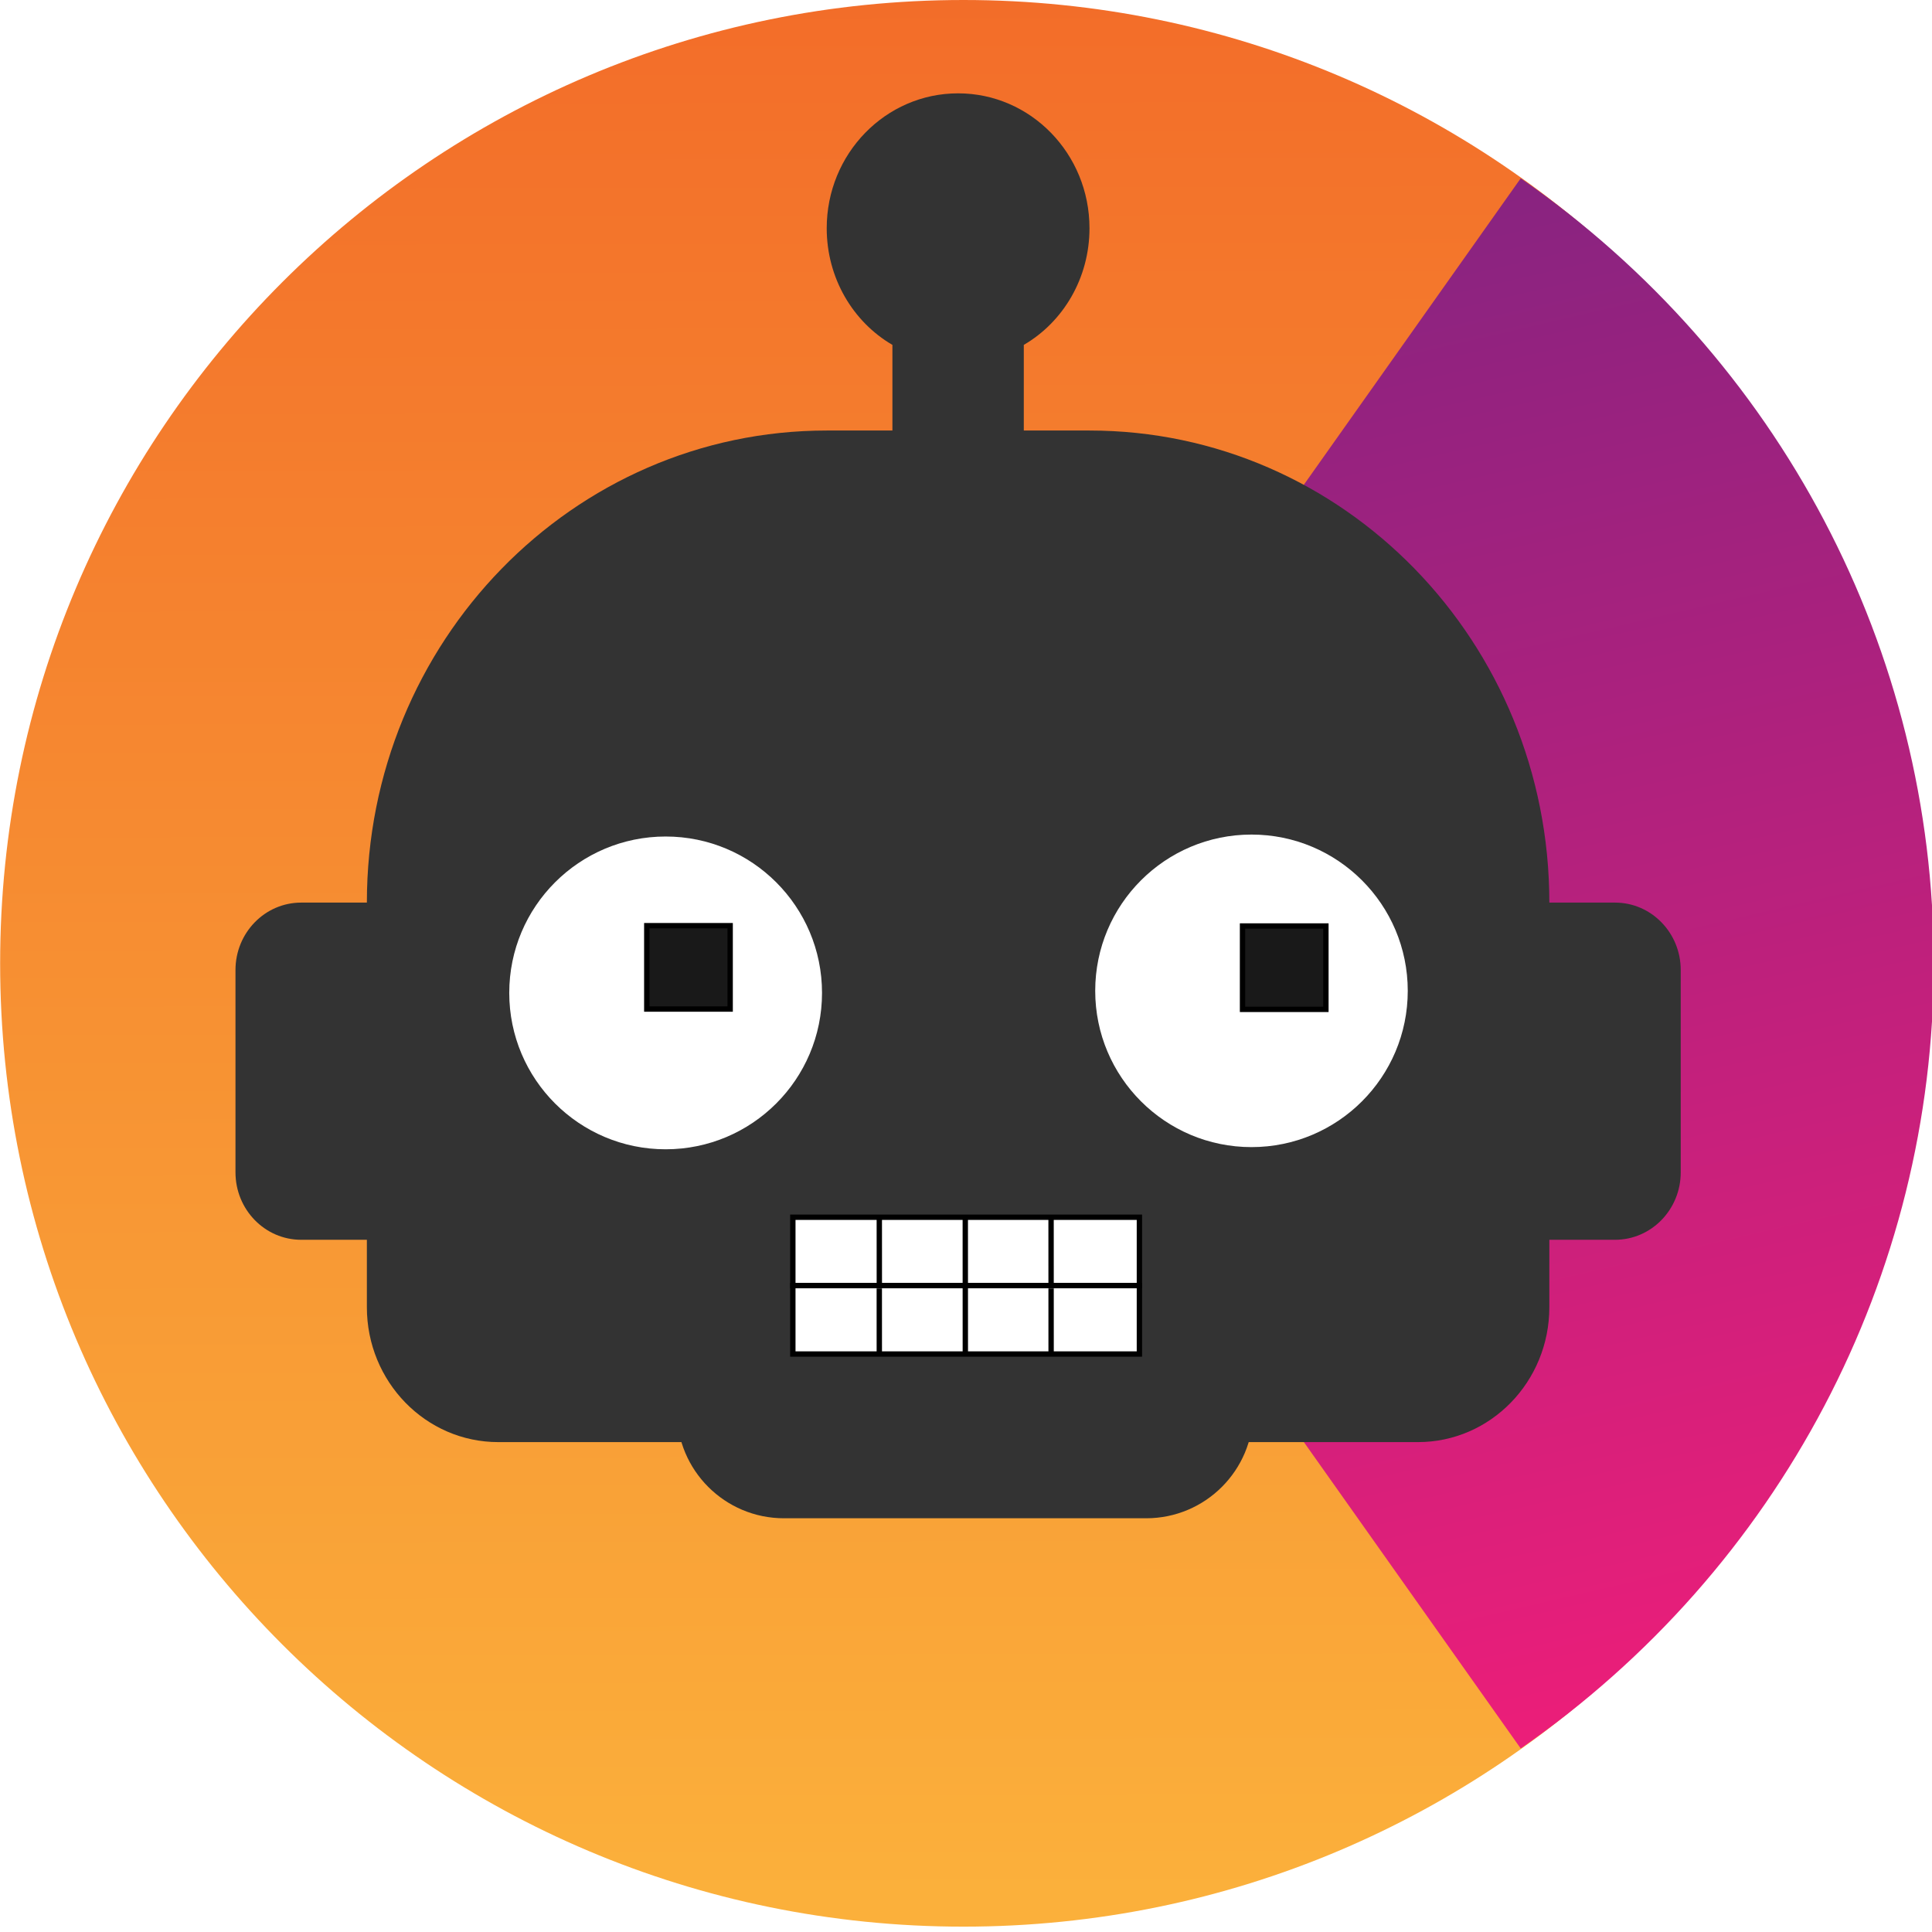
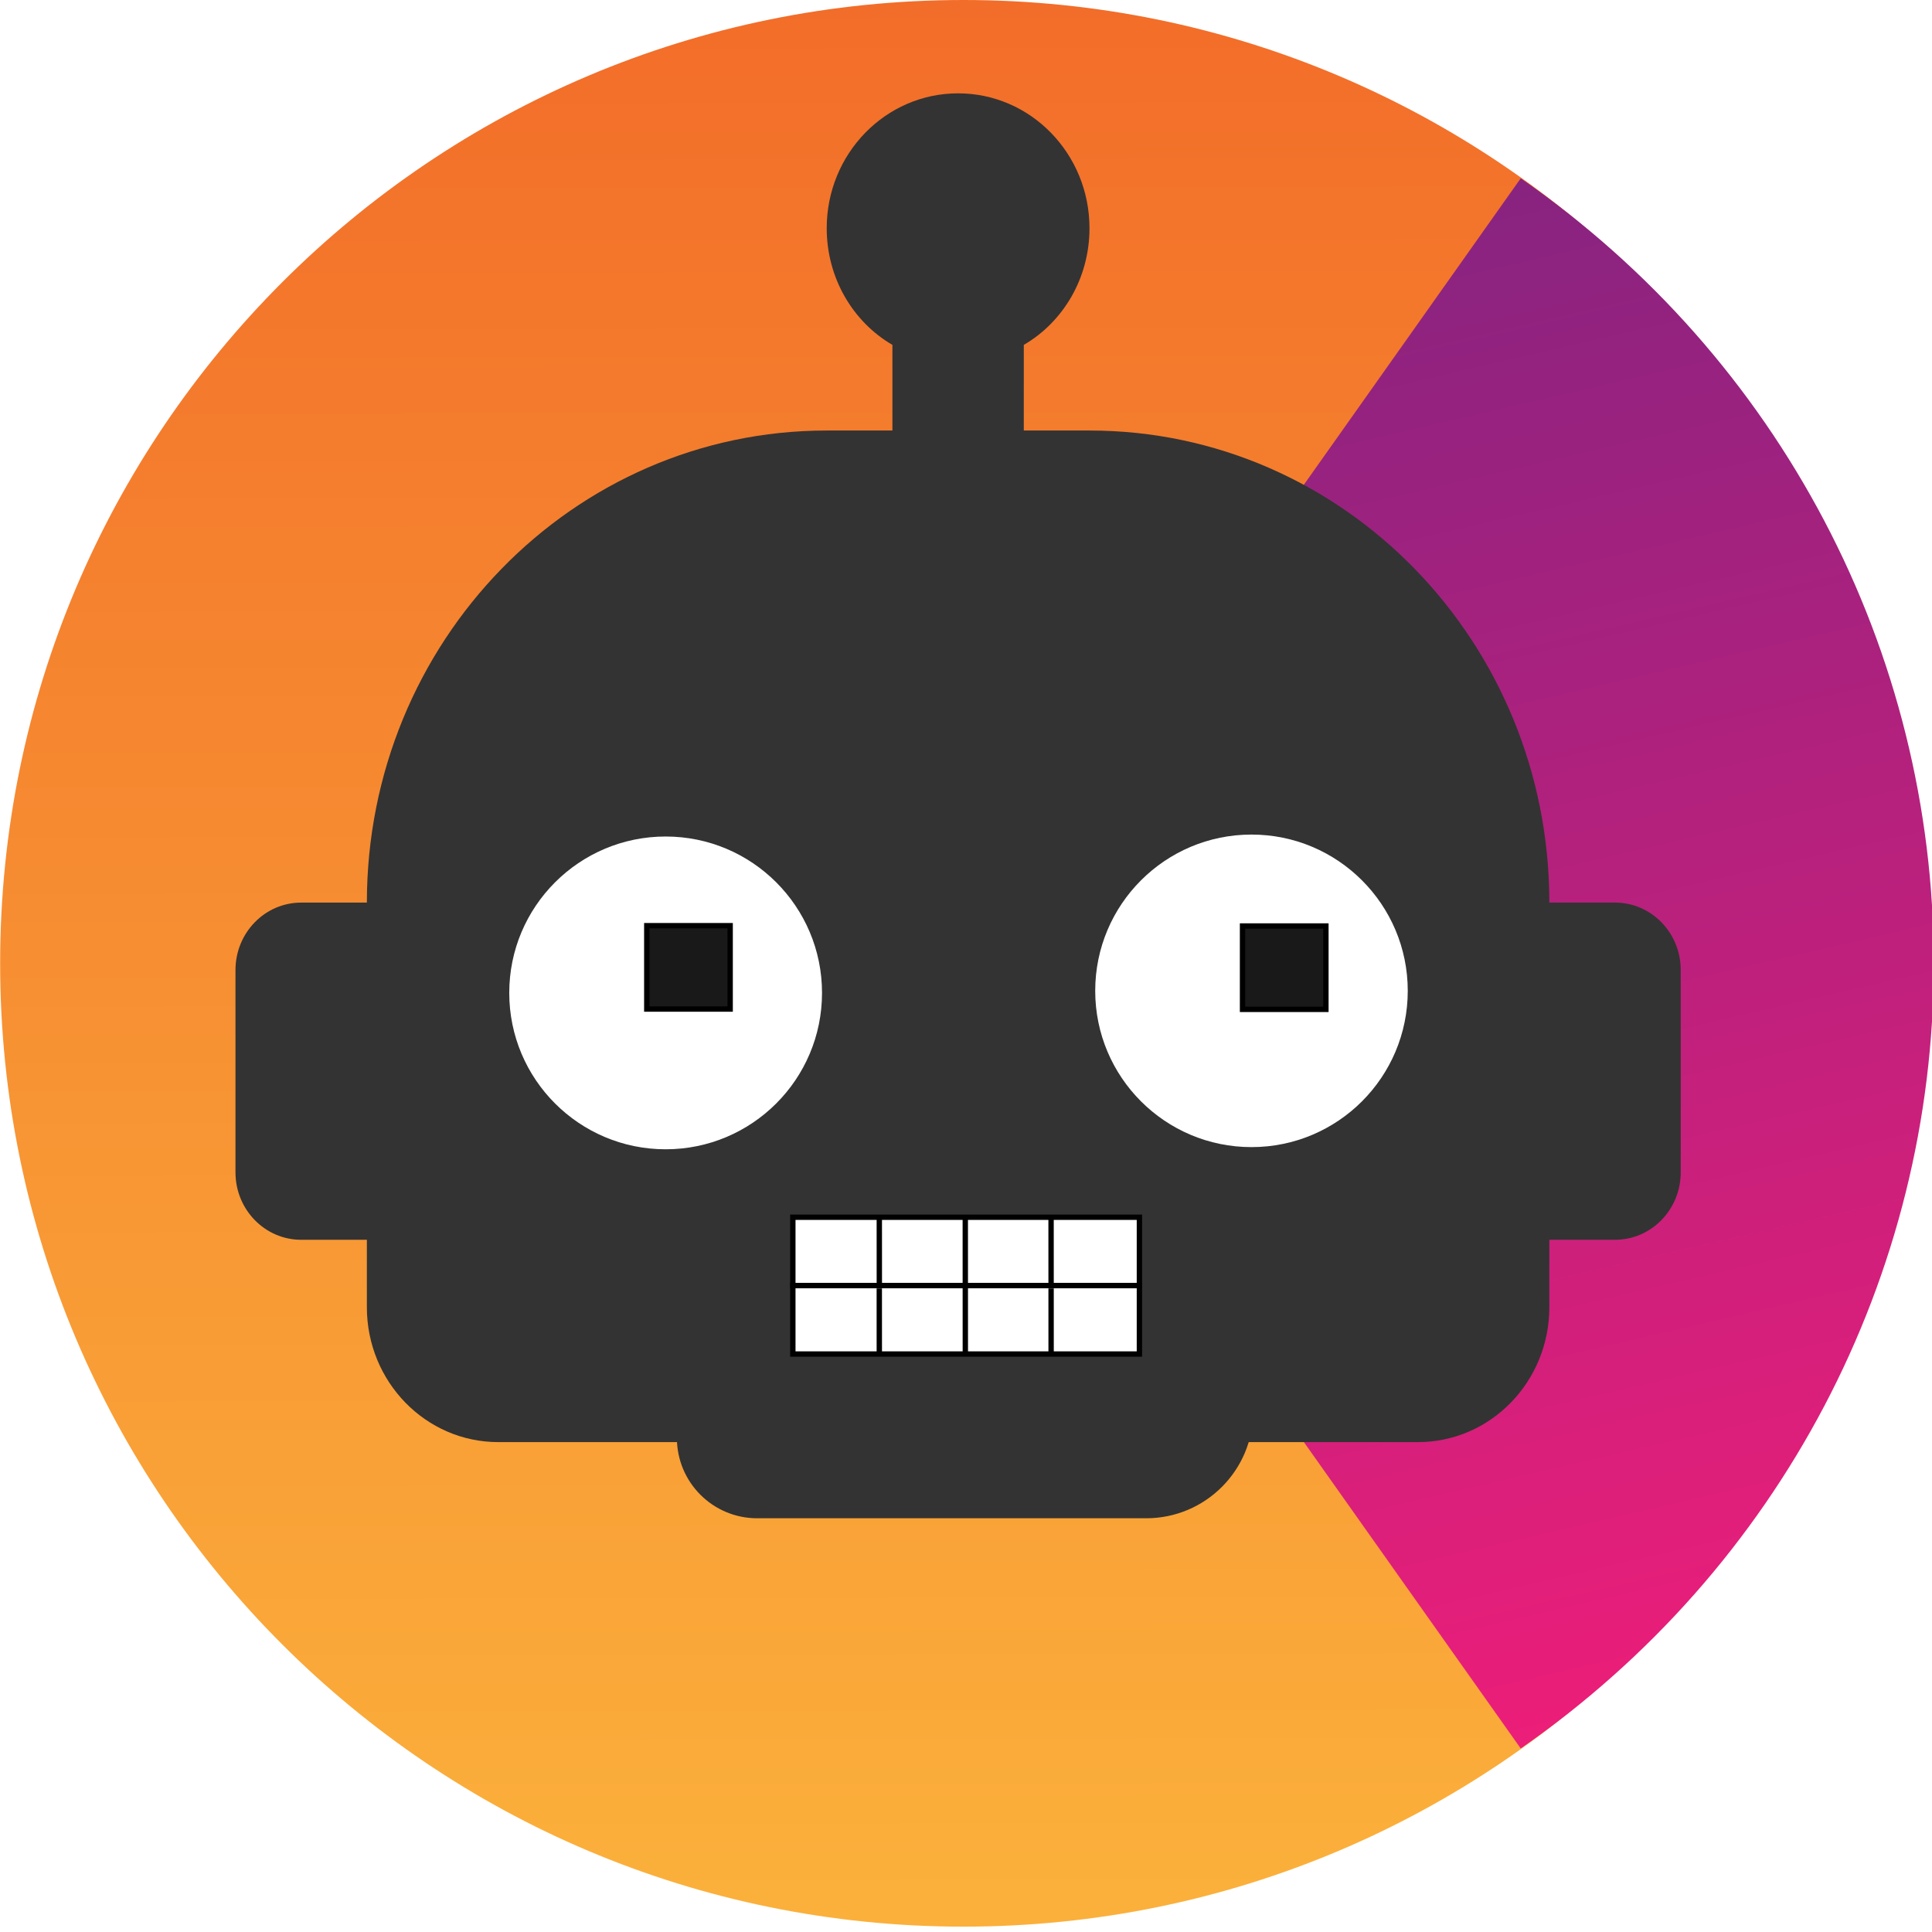
<svg xmlns="http://www.w3.org/2000/svg" xmlns:ns1="https://boxy-svg.com" xmlns:xlink="http://www.w3.org/1999/xlink" viewBox="0 0 361 361">
  <defs>
    <linearGradient id="b" ns1:pinned="true">
      <stop offset="0" stop-color="#fbb03b" />
      <stop offset="1" stop-color="#f05a24" />
    </linearGradient>
    <linearGradient id="a" ns1:pinned="true">
      <stop offset="0" stop-color="#5f2583" />
      <stop offset="1" stop-color="#ed1e79" />
    </linearGradient>
    <linearGradient id="d" x1="973.216" x2="973.216" y1="100.665" y2="388.077" gradientTransform="matrix(.97413 -.22842 .31045 1.35247 -95.3 85.515)" gradientUnits="userSpaceOnUse" xlink:href="#a" />
    <linearGradient id="c" x1="188.919" x2="188.919" y1="1.638" y2="361.638" gradientTransform="matrix(-1 .0016 -.00202 -1.25907 376.78 357.265)" gradientUnits="userSpaceOnUse" xlink:href="#b" />
  </defs>
  <g transform="translate(-69.987 -69.986)">
    <path fill="url(#c)" d="M8.919 181.638a180 180 0 1 0 360 0 180 180 0 1 0-360 0Zm80 0a100 100 0 0 1 200 0 100 100 0 0 1-200 0Z" transform="translate(61.094 68.348)" />
    <path fill="url(#d)" d="M958.327 100.665a175.433 175.433 0 0 1 0 287.412l-45.03-64.31a96.924 96.924 0 0 0 0-158.791Z" paint-order="stroke" transform="matrix(1.03173 0 0 1.0208 -634.597 .545)" />
    <circle cx="250" cy="250" r="100" style="fill: rgb(51, 51, 51);" />
  </g>
-   <rect style="stroke: rgb(0, 0, 0); fill: rgb(51, 51, 51); stroke-width: 0px;" x="126.482" y="217.444" width="107.688" height="66.249" rx="20" ry="20" />
+   <path style="stroke: rgb(0, 0, 0); fill: rgb(51, 51, 51); stroke-width: 0px;" d="M 141.482 217.444 H 219.17 A 15 15 0 0 1 234.17 232.444 V 263.693 A 20 20 0 0 1 214.17 283.693 H 141.482 A 15 15 0 0 1 126.482 268.693 V 232.444 A 15 15 0 0 1 141.482 217.444 Z" ns1:shape="rect 126.482 217.444 107.688 66.249 15 15 20 15 1@5179be3d" />
  <path d="M 179.024 17.441 C 192.582 17.441 203.574 28.724 203.574 42.644 C 203.574 51.968 198.665 60.158 191.3 64.442 L 191.3 80.445 L 203.574 80.445 C 251.029 80.445 289.5 119.937 289.5 168.653 L 301.773 168.653 C 308.552 168.653 314.049 174.294 314.049 181.252 L 314.049 219.056 C 314.049 226.016 308.552 231.658 301.773 231.658 L 289.5 231.658 L 289.5 244.259 C 289.5 258.176 278.507 269.461 264.95 269.461 L 93.1 269.461 C 79.54 269.461 68.551 258.176 68.551 244.259 L 68.551 231.658 L 56.275 231.658 C 49.495 231.658 44 226.016 44 219.056 L 44 181.252 C 44 174.294 49.495 168.653 56.275 168.653 L 68.551 168.653 C 68.551 119.937 107.02 80.445 154.475 80.445 L 166.749 80.445 L 166.749 64.442 C 159.384 60.158 154.475 51.968 154.475 42.644 C 154.475 28.724 165.465 17.441 179.024 17.441 M 123.788 156.051 C 106.839 156.051 93.1 170.155 93.1 187.554 C 93.1 204.952 106.839 219.056 123.788 219.056 C 140.735 219.056 154.475 204.952 154.475 187.554 C 154.475 170.155 140.735 156.051 123.788 156.051 M 234.261 156.051 C 217.313 156.051 203.574 170.155 203.574 187.554 C 203.574 204.952 217.313 219.056 234.261 219.056 C 251.211 219.056 264.95 204.952 264.95 187.554 C 264.95 170.155 251.211 156.051 234.261 156.051 Z" style="fill: rgb(51, 51, 51);" />
  <circle cx="124.376" cy="185.526" r="29.221" style="fill: rgb(255, 255, 255);" />
  <circle cx="233.844" cy="185.141" r="29.2" style="fill: rgb(255, 255, 255);" />
  <g transform="matrix(1, 0, 0, 1, -287.4522, -8.763936)">
    <rect x="435.597" y="236.208" width="64.756" height="12.783" style="stroke: rgb(0, 0, 0); fill: rgb(255, 255, 255);" />
    <line style="fill: rgb(216, 216, 216); stroke: rgb(0, 0, 0);" x1="451.754" y1="236.522" x2="451.758" y2="248.991" />
    <line style="fill: rgb(216, 216, 216); stroke: rgb(0, 0, 0);" x1="467.819" y1="236.306" x2="467.823" y2="248.775" />
    <line style="fill: rgb(216, 216, 216); stroke: rgb(0, 0, 0);" x1="483.848" y1="236.516" x2="483.852" y2="248.985" />
    <rect x="435.597" y="248.985" width="64.756" height="12.783" style="stroke: rgb(0, 0, 0); fill: rgb(255, 255, 255);" />
    <line style="fill: rgb(216, 216, 216); stroke: rgb(0, 0, 0);" x1="451.75" y1="249.509" x2="451.754" y2="261.978" />
    <line style="fill: rgb(216, 216, 216); stroke: rgb(0, 0, 0);" x1="467.823" y1="249.299" x2="467.827" y2="261.768" />
    <line style="fill: rgb(216, 216, 216); stroke: rgb(0, 0, 0);" x1="483.852" y1="249.509" x2="483.856" y2="261.978" />
  </g>
  <rect x="232.17" y="173.025" width="15.579" height="15.579" style="stroke: rgb(0, 0, 0); fill: rgb(25, 25, 25);" />
  <rect x="120.853" y="172.966" width="15.579" height="15.579" style="stroke: rgb(0, 0, 0); fill: rgb(25, 25, 25);" />
</svg>
